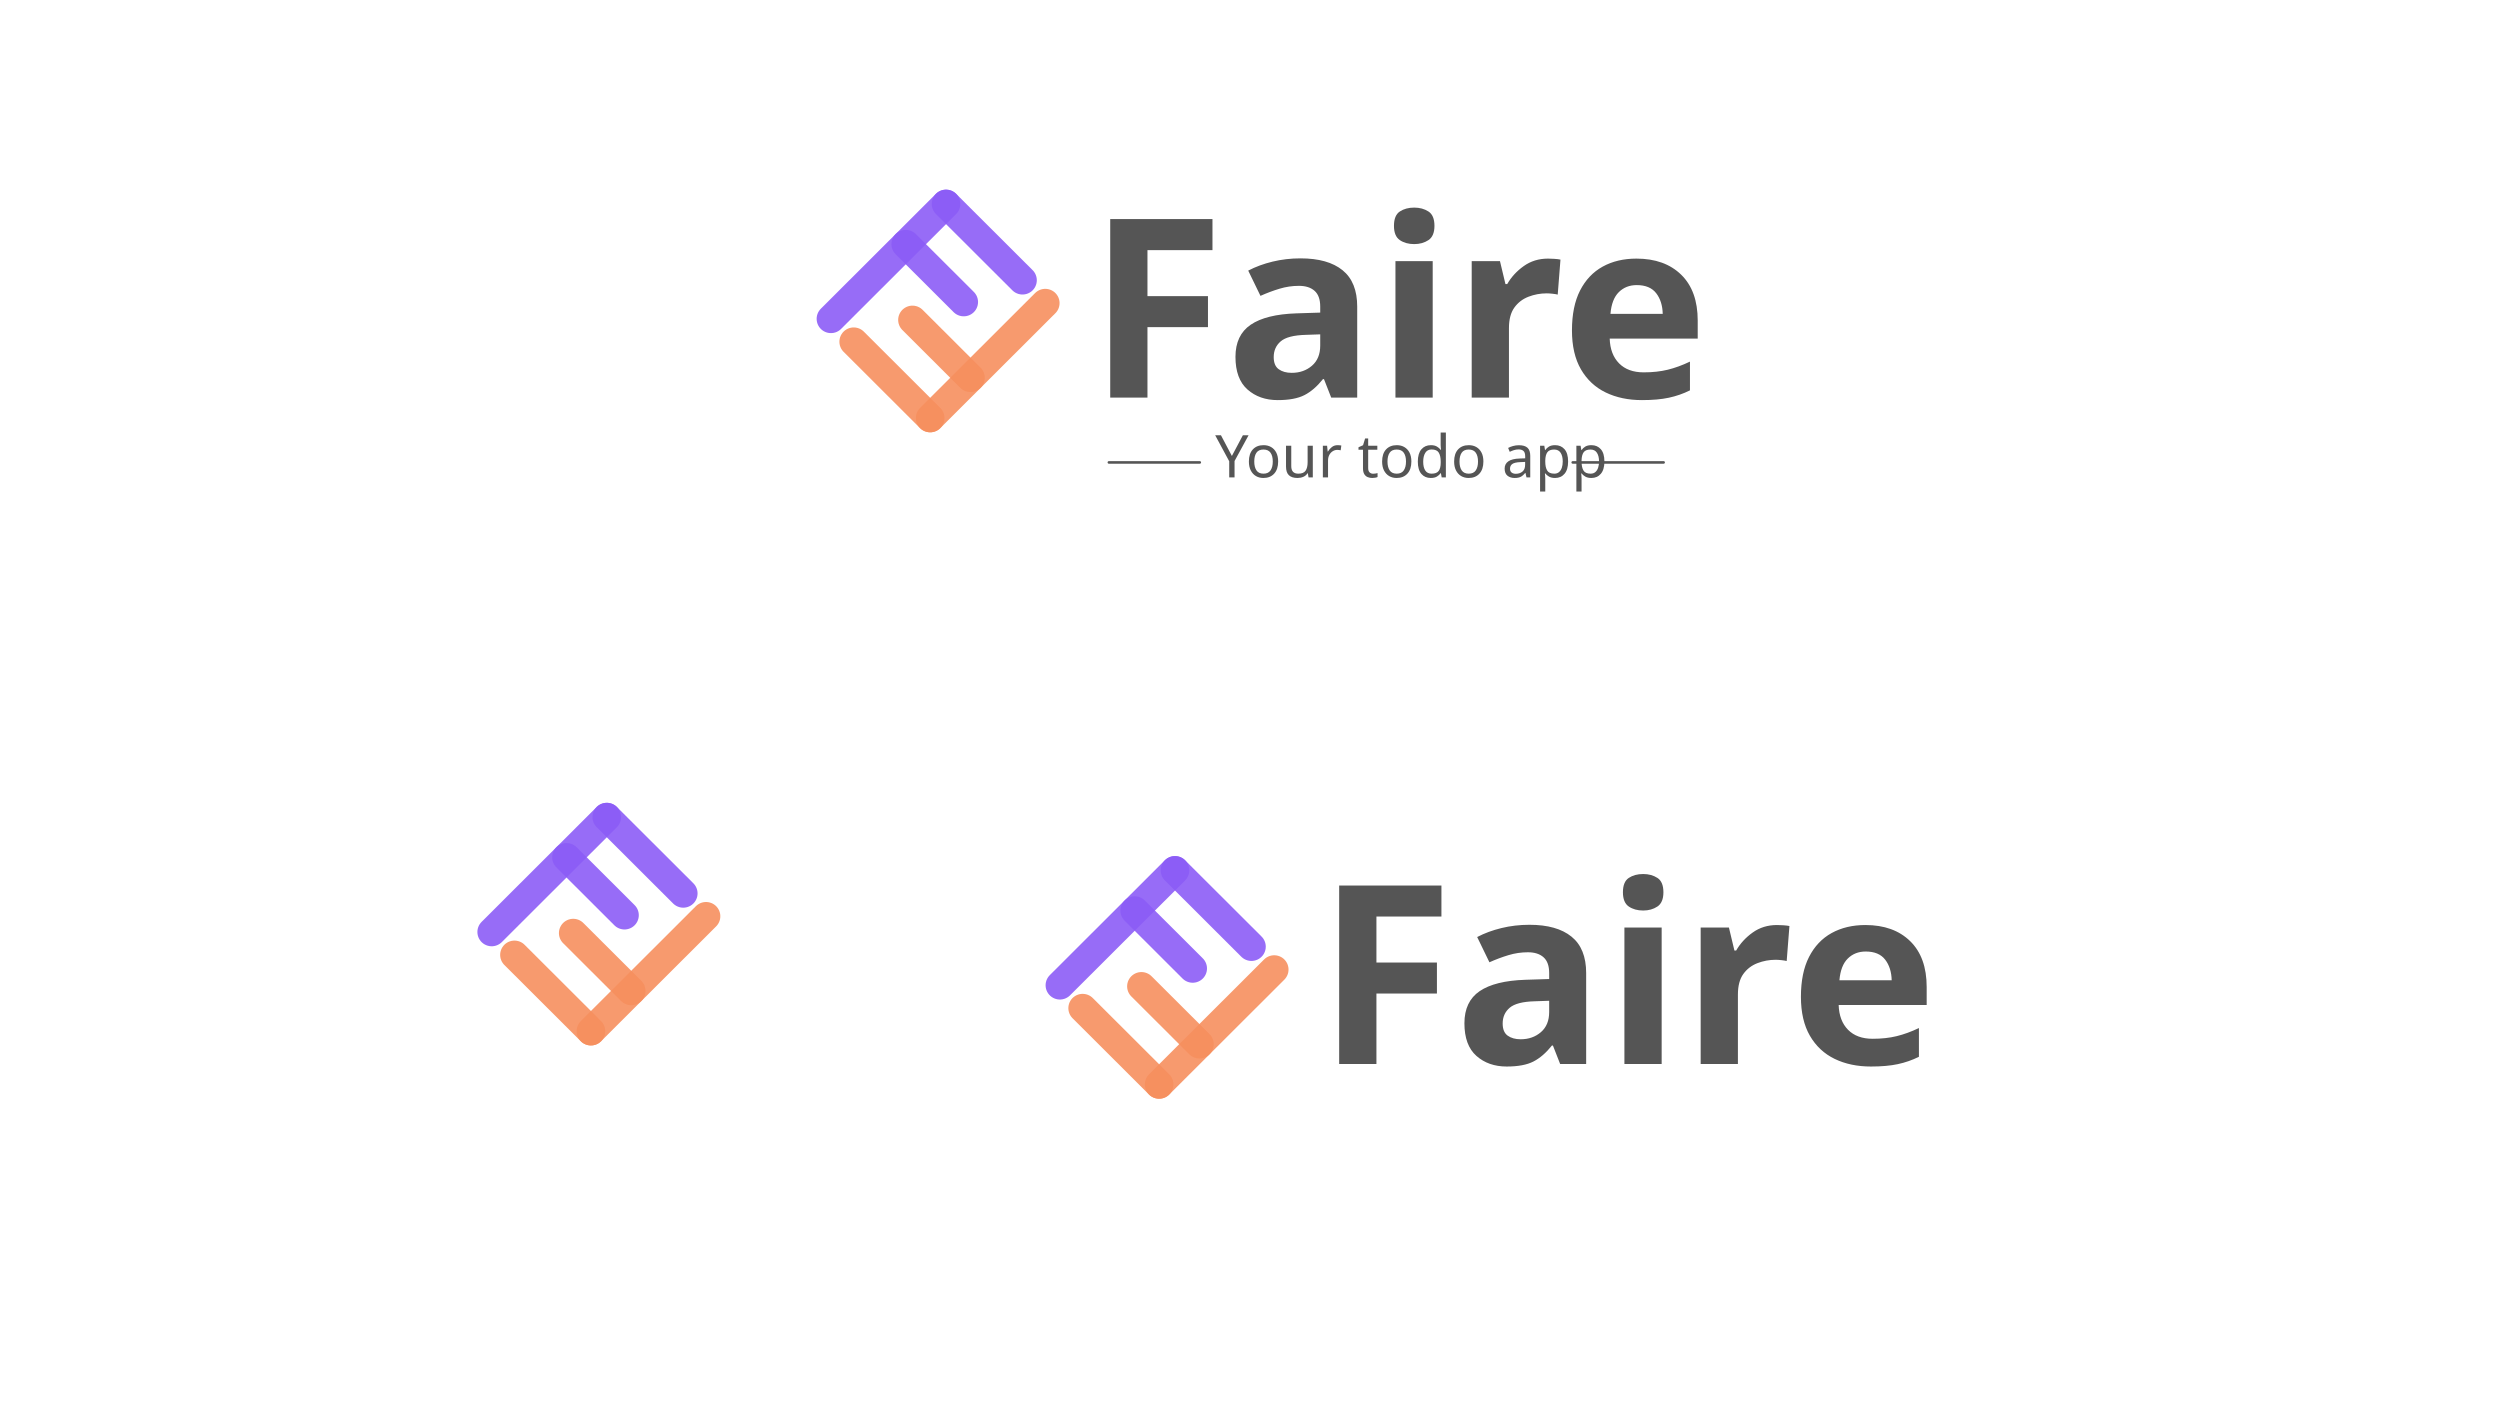
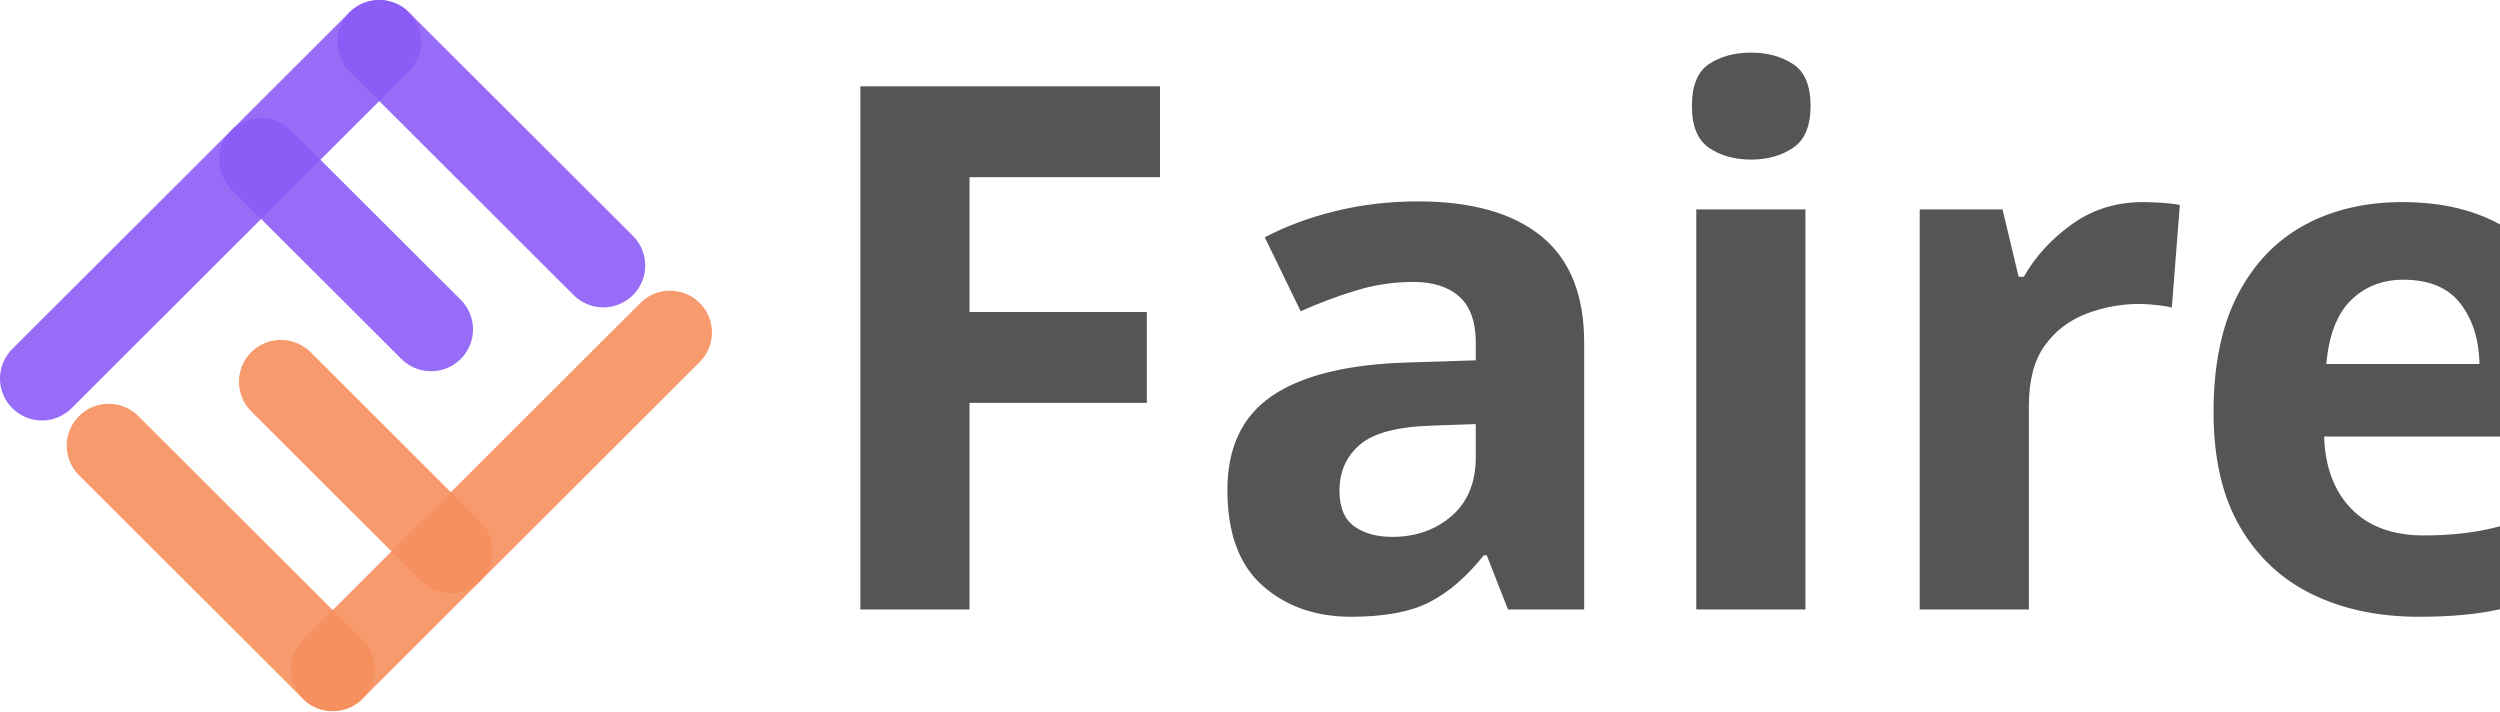
- <svg xmlns="http://www.w3.org/2000/svg" width="1920" height="1080" viewBox="0 0 1920 1080" version="1.1" id="svg1">
+ <svg xmlns="http://www.w3.org/2000/svg" width="655.167" height="186.363" viewBox="0 0 655.167 186.363" version="1.1" id="svg1">
  <defs id="defs1" />
-   <g id="layer1">
-     <g id="g6-8-5-2-8" style="stroke:#8b5cf6;stroke-opacity:0.898" transform="matrix(0.5111902,-0.00441664,0.00442478,0.5102488,517.8716,60.66764)">
-       <path style="fill:none;stroke:#8b5cf6;stroke-width:43;stroke-linecap:round;stroke-linejoin:round;stroke-dasharray:none;stroke-opacity:0.898" d="M 406.552,191.59 232.178,363.001" id="path3-1-0-7-2" />
-       <path style="fill:none;stroke:#8b5cf6;stroke-width:43;stroke-linecap:round;stroke-linejoin:round;stroke-dasharray:none;stroke-opacity:0.898" d="m 345.512,251.593 86.362,87.855" id="path4-1-6-4-4" />
-       <path style="fill:none;stroke:#8b5cf6;stroke-width:43;stroke-linecap:round;stroke-linejoin:round;stroke-dasharray:none;stroke-opacity:0.898" d="M 406.575,191.568 520.444,307.406" id="path4-5-0-8-2-0" />
-     </g>
-     <g id="g5-3-3-4-3-6" transform="matrix(-0.3615108,-0.3607827,0.3614483,-0.3608451,734.6997,508.1752)" style="stroke:#f68e5e;stroke-opacity:0.898">
-       <path style="fill:none;stroke:#f68e5e;stroke-width:43;stroke-linecap:round;stroke-linejoin:round;stroke-dasharray:none;stroke-opacity:0.898" d="M 287.424,231.258 V 475.774" id="path3-5-2-0-2-0" />
-       <path style="fill:none;stroke:#f68e5e;stroke-width:43;stroke-linecap:round;stroke-linejoin:round;stroke-dasharray:none;stroke-opacity:0.898" d="M 287.424,316.852 H 410.617" id="path4-2-2-5-6-1" />
-       <path style="fill:none;stroke:#f68e5e;stroke-width:43;stroke-linecap:round;stroke-linejoin:round;stroke-dasharray:none;stroke-opacity:0.898" d="M 287.424,231.227 H 449.857" id="path4-5-9-7-3-2-9" />
-     </g>
-     <text xml:space="preserve" style="font-size:192px;font-family:'Source Sans 3';-inkscape-font-specification:'Source Sans 3, ';fill:#000000;fill-opacity:1;stroke:none;stroke-width:43;stroke-linecap:round;stroke-linejoin:round;stroke-dasharray:none;stroke-opacity:0.9" x="835.365" y="305.358" id="text6-7-0-6">
-       <tspan id="tspan6-7-4-4" x="835.365" y="305.358" style="font-style:normal;font-variant:normal;font-weight:600;font-stretch:normal;font-size:192px;font-family:Quicksand;-inkscape-font-specification:'Quicksand Semi-Bold';fill:#555555;fill-opacity:1">Faire</tspan>
-     </text>
+   <g id="layer1" transform="translate(-803.0133,-657.4588)">
    <g id="g6-8-5-2-8-4" style="stroke:#8b5cf6;stroke-opacity:0.898" transform="matrix(0.5111902,-0.00441664,0.00442478,0.5102488,693.711,572.4779)">
      <path style="fill:none;stroke:#8b5cf6;stroke-width:43;stroke-linecap:round;stroke-linejoin:round;stroke-dasharray:none;stroke-opacity:0.898" d="M 406.552,191.59 232.178,363.001" id="path3-1-0-7-2-0" />
      <path style="fill:none;stroke:#8b5cf6;stroke-width:43;stroke-linecap:round;stroke-linejoin:round;stroke-dasharray:none;stroke-opacity:0.898" d="m 345.512,251.593 86.362,87.855" id="path4-1-6-4-4-0" />
      <path style="fill:none;stroke:#8b5cf6;stroke-width:43;stroke-linecap:round;stroke-linejoin:round;stroke-dasharray:none;stroke-opacity:0.898" d="M 406.575,191.568 520.444,307.406" id="path4-5-0-8-2-0-9" />
    </g>
    <g id="g5-3-3-4-3-6-5" transform="matrix(-0.3615108,-0.3607827,0.3614483,-0.3608451,910.539,1019.986)" style="stroke:#f68e5e;stroke-opacity:0.898">
      <path style="fill:none;stroke:#f68e5e;stroke-width:43;stroke-linecap:round;stroke-linejoin:round;stroke-dasharray:none;stroke-opacity:0.898" d="M 287.424,231.258 V 475.774" id="path3-5-2-0-2-0-5" />
      <path style="fill:none;stroke:#f68e5e;stroke-width:43;stroke-linecap:round;stroke-linejoin:round;stroke-dasharray:none;stroke-opacity:0.898" d="M 287.424,316.852 H 410.617" id="path4-2-2-5-6-1-8" />
      <path style="fill:none;stroke:#f68e5e;stroke-width:43;stroke-linecap:round;stroke-linejoin:round;stroke-dasharray:none;stroke-opacity:0.898" d="M 287.424,231.227 H 449.857" id="path4-5-9-7-3-2-9-1" />
    </g>
-     <g id="g14">
-       <g id="g6-8-5-2-8-4-1" style="stroke:#8b5cf6;stroke-opacity:0.898" transform="matrix(0.5111902,-0.00441664,0.00442478,0.5102488,257.334,531.573)">
-         <path style="fill:none;stroke:#8b5cf6;stroke-width:43;stroke-linecap:round;stroke-linejoin:round;stroke-dasharray:none;stroke-opacity:0.898" d="M 406.552,191.59 232.178,363.001" id="path3-1-0-7-2-0-5" />
-         <path style="fill:none;stroke:#8b5cf6;stroke-width:43;stroke-linecap:round;stroke-linejoin:round;stroke-dasharray:none;stroke-opacity:0.898" d="m 345.512,251.593 86.362,87.855" id="path4-1-6-4-4-0-0" />
-         <path style="fill:none;stroke:#8b5cf6;stroke-width:43;stroke-linecap:round;stroke-linejoin:round;stroke-dasharray:none;stroke-opacity:0.898" d="M 406.575,191.568 520.444,307.406" id="path4-5-0-8-2-0-9-3" />
-       </g>
-       <g id="g5-3-3-4-3-6-5-5" transform="matrix(-0.3615108,-0.3607827,0.3614483,-0.3608451,474.1621,979.0806)" style="stroke:#f68e5e;stroke-opacity:0.898">
-         <path style="fill:none;stroke:#f68e5e;stroke-width:43;stroke-linecap:round;stroke-linejoin:round;stroke-dasharray:none;stroke-opacity:0.898" d="M 287.424,231.258 V 475.774" id="path3-5-2-0-2-0-5-0" />
-         <path style="fill:none;stroke:#f68e5e;stroke-width:43;stroke-linecap:round;stroke-linejoin:round;stroke-dasharray:none;stroke-opacity:0.898" d="M 287.424,316.852 H 410.617" id="path4-2-2-5-6-1-8-5" />
-         <path style="fill:none;stroke:#f68e5e;stroke-width:43;stroke-linecap:round;stroke-linejoin:round;stroke-dasharray:none;stroke-opacity:0.898" d="M 287.424,231.227 H 449.857" id="path4-5-9-7-3-2-9-1-6" />
-       </g>
-     </g>
    <text xml:space="preserve" style="font-size:192px;font-family:'Source Sans 3';-inkscape-font-specification:'Source Sans 3, ';fill:#000000;fill-opacity:1;stroke:none;stroke-width:43;stroke-linecap:round;stroke-linejoin:round;stroke-dasharray:none;stroke-opacity:0.9" x="1011.204" y="817.168" id="text6-7-0-6-3">
      <tspan id="tspan6-7-4-4-7" x="1011.204" y="817.168" style="font-style:normal;font-variant:normal;font-weight:600;font-stretch:normal;font-size:192px;font-family:Quicksand;-inkscape-font-specification:'Quicksand Semi-Bold';fill:#555555;fill-opacity:1">Faire</tspan>
    </text>
-     <g id="g9-3" transform="translate(165.8361,-106.9944)">
-       <text xml:space="preserve" style="font-style:normal;font-variant:normal;font-weight:600;font-stretch:normal;font-size:45.333px;font-family:Quicksand;-inkscape-font-specification:'Quicksand Semi-Bold';fill:#555555;fill-opacity:1;stroke:none;stroke-width:43;stroke-linecap:round;stroke-linejoin:round;stroke-dasharray:none;stroke-opacity:0.9" x="767.42" y="473.627" id="text7-6">
-         <tspan id="tspan7-3" x="767.42" y="473.627" style="font-style:normal;font-variant:normal;font-weight:normal;font-stretch:normal;font-size:45.333px;font-family:'Source Sans 3';-inkscape-font-specification:'Source Sans 3, '">Your todo app</tspan>
-       </text>
-       <path style="fill:none;fill-opacity:1;stroke:#555555;stroke-width:2;stroke-linecap:round;stroke-linejoin:round;stroke-dasharray:none;stroke-opacity:1" d="m 685.779,462.135 h 69.81" id="path7-1" />
-       <path style="fill:none;fill-opacity:1;stroke:#555555;stroke-width:2;stroke-linecap:round;stroke-linejoin:round;stroke-dasharray:none;stroke-opacity:1" d="m 1042.015,462.135 h 69.81" id="path7-7-7" />
-     </g>
  </g>
</svg>
